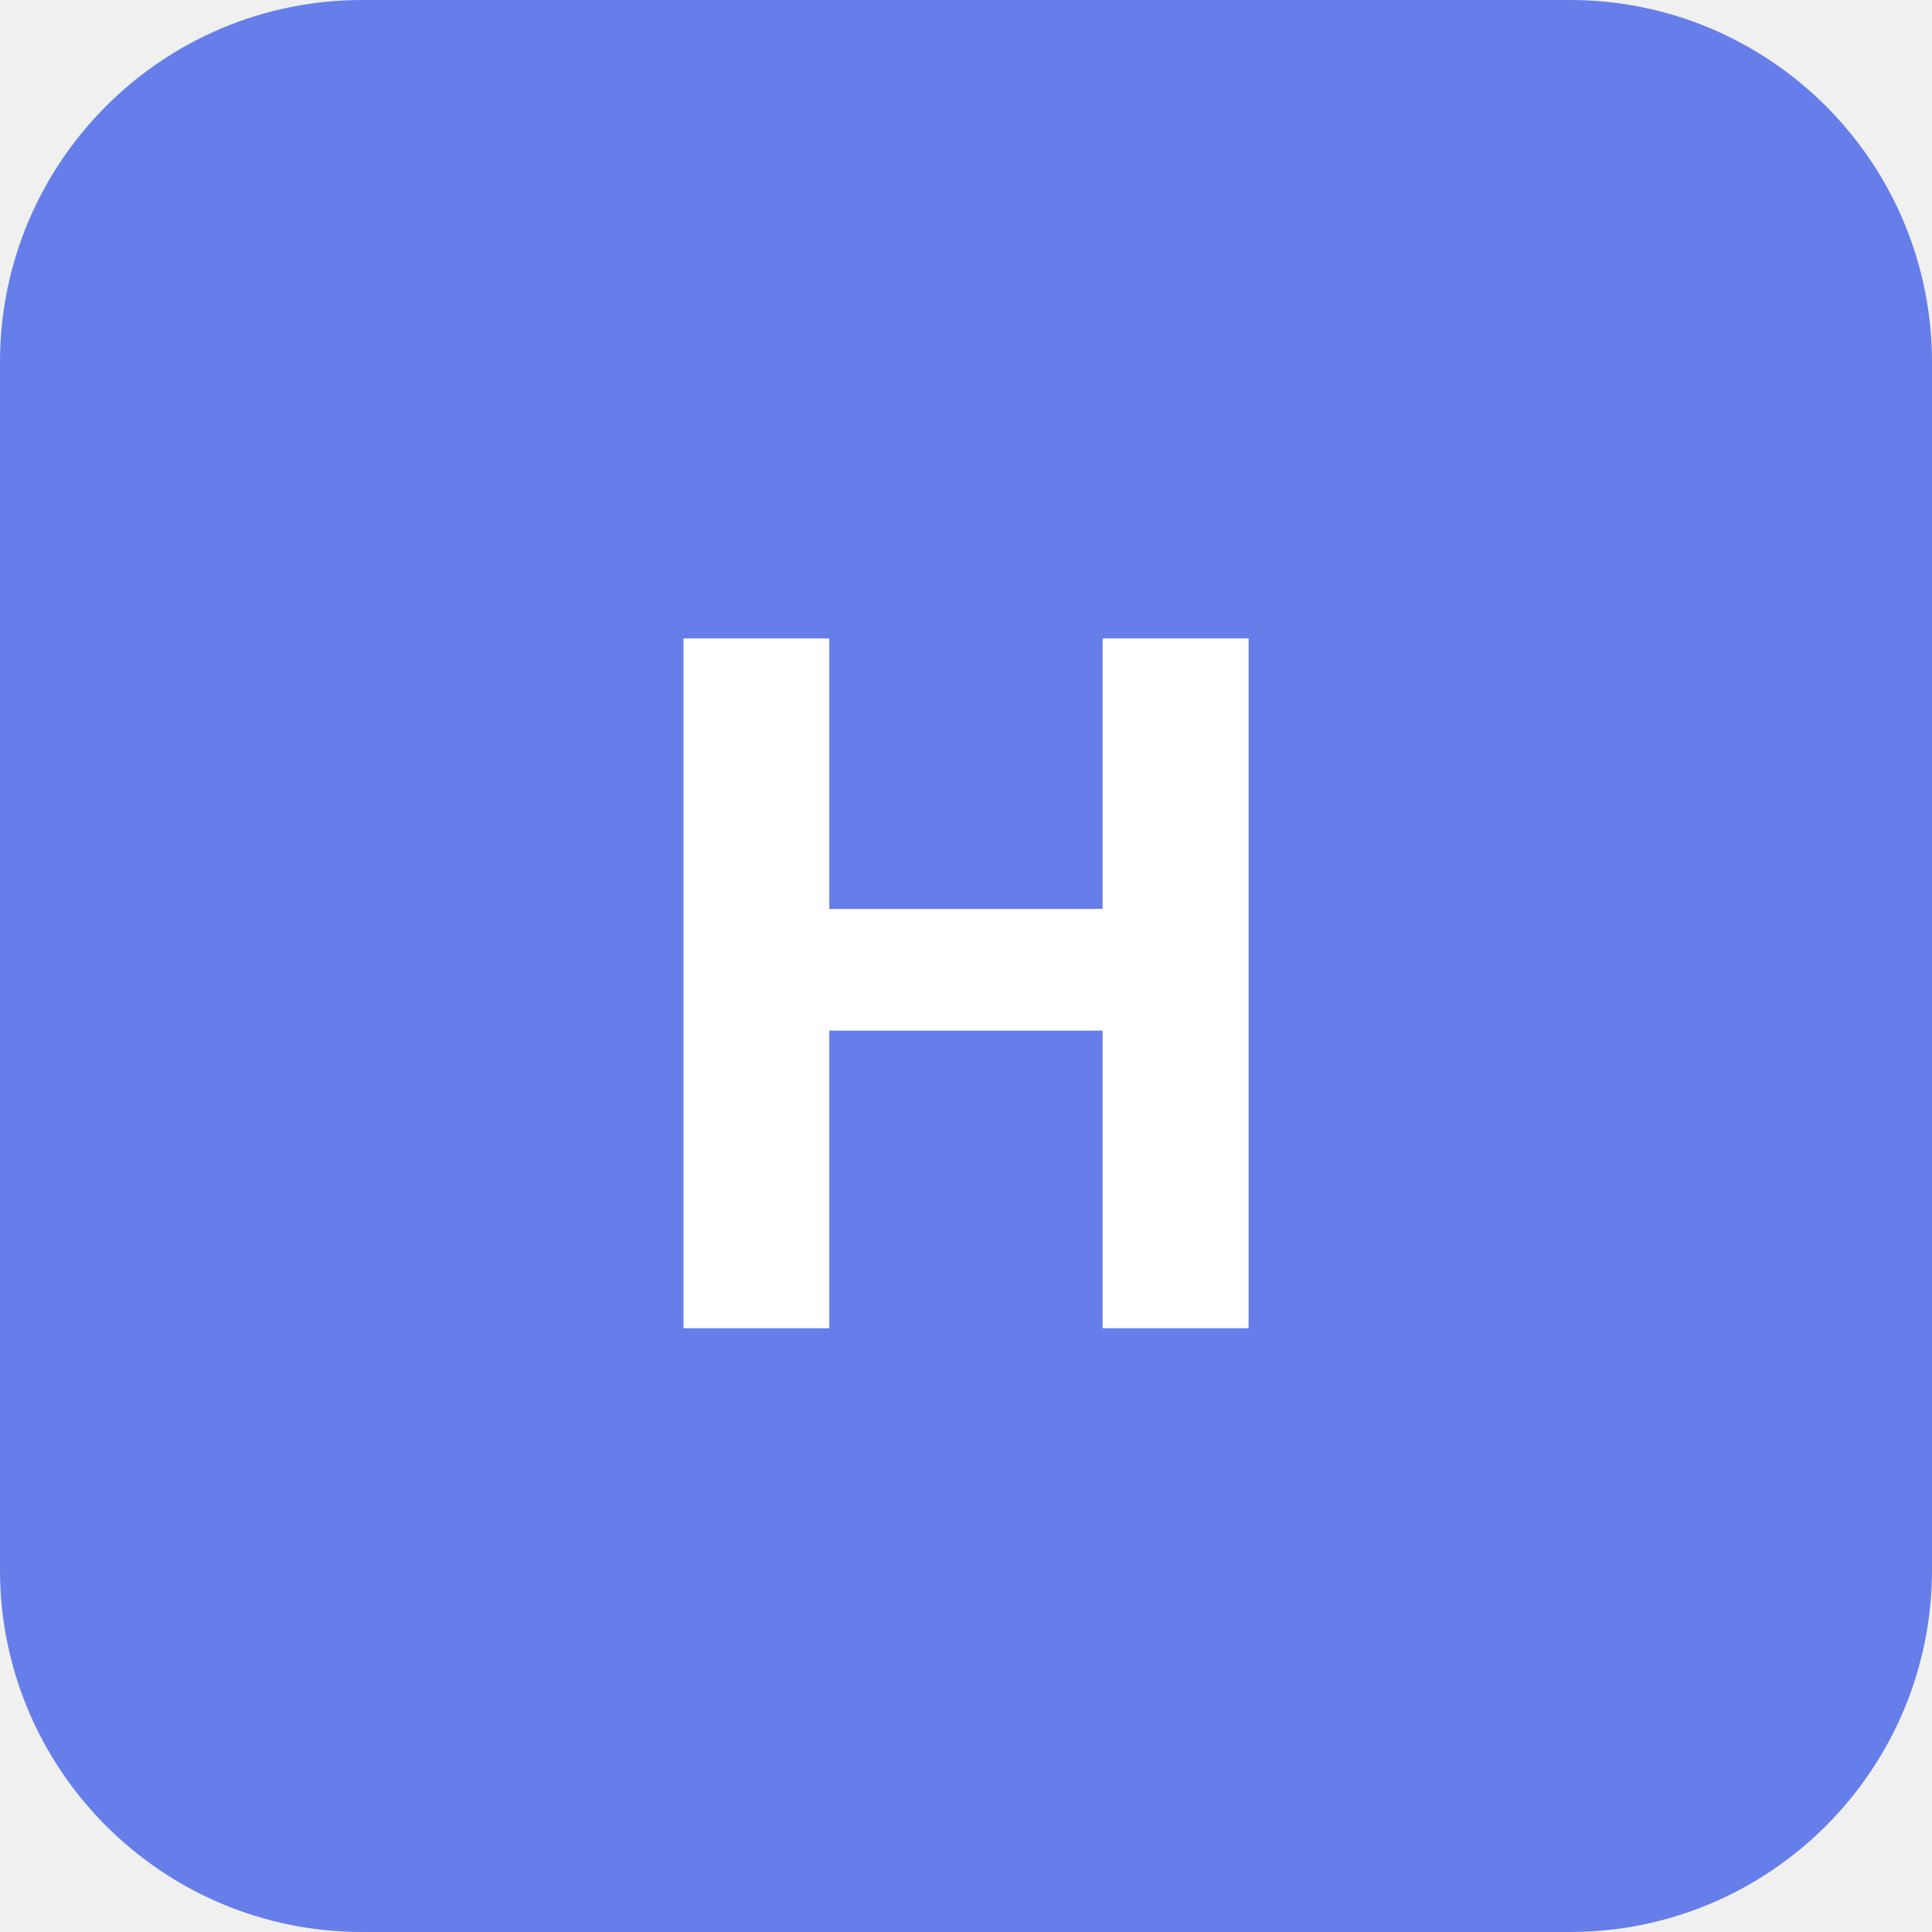
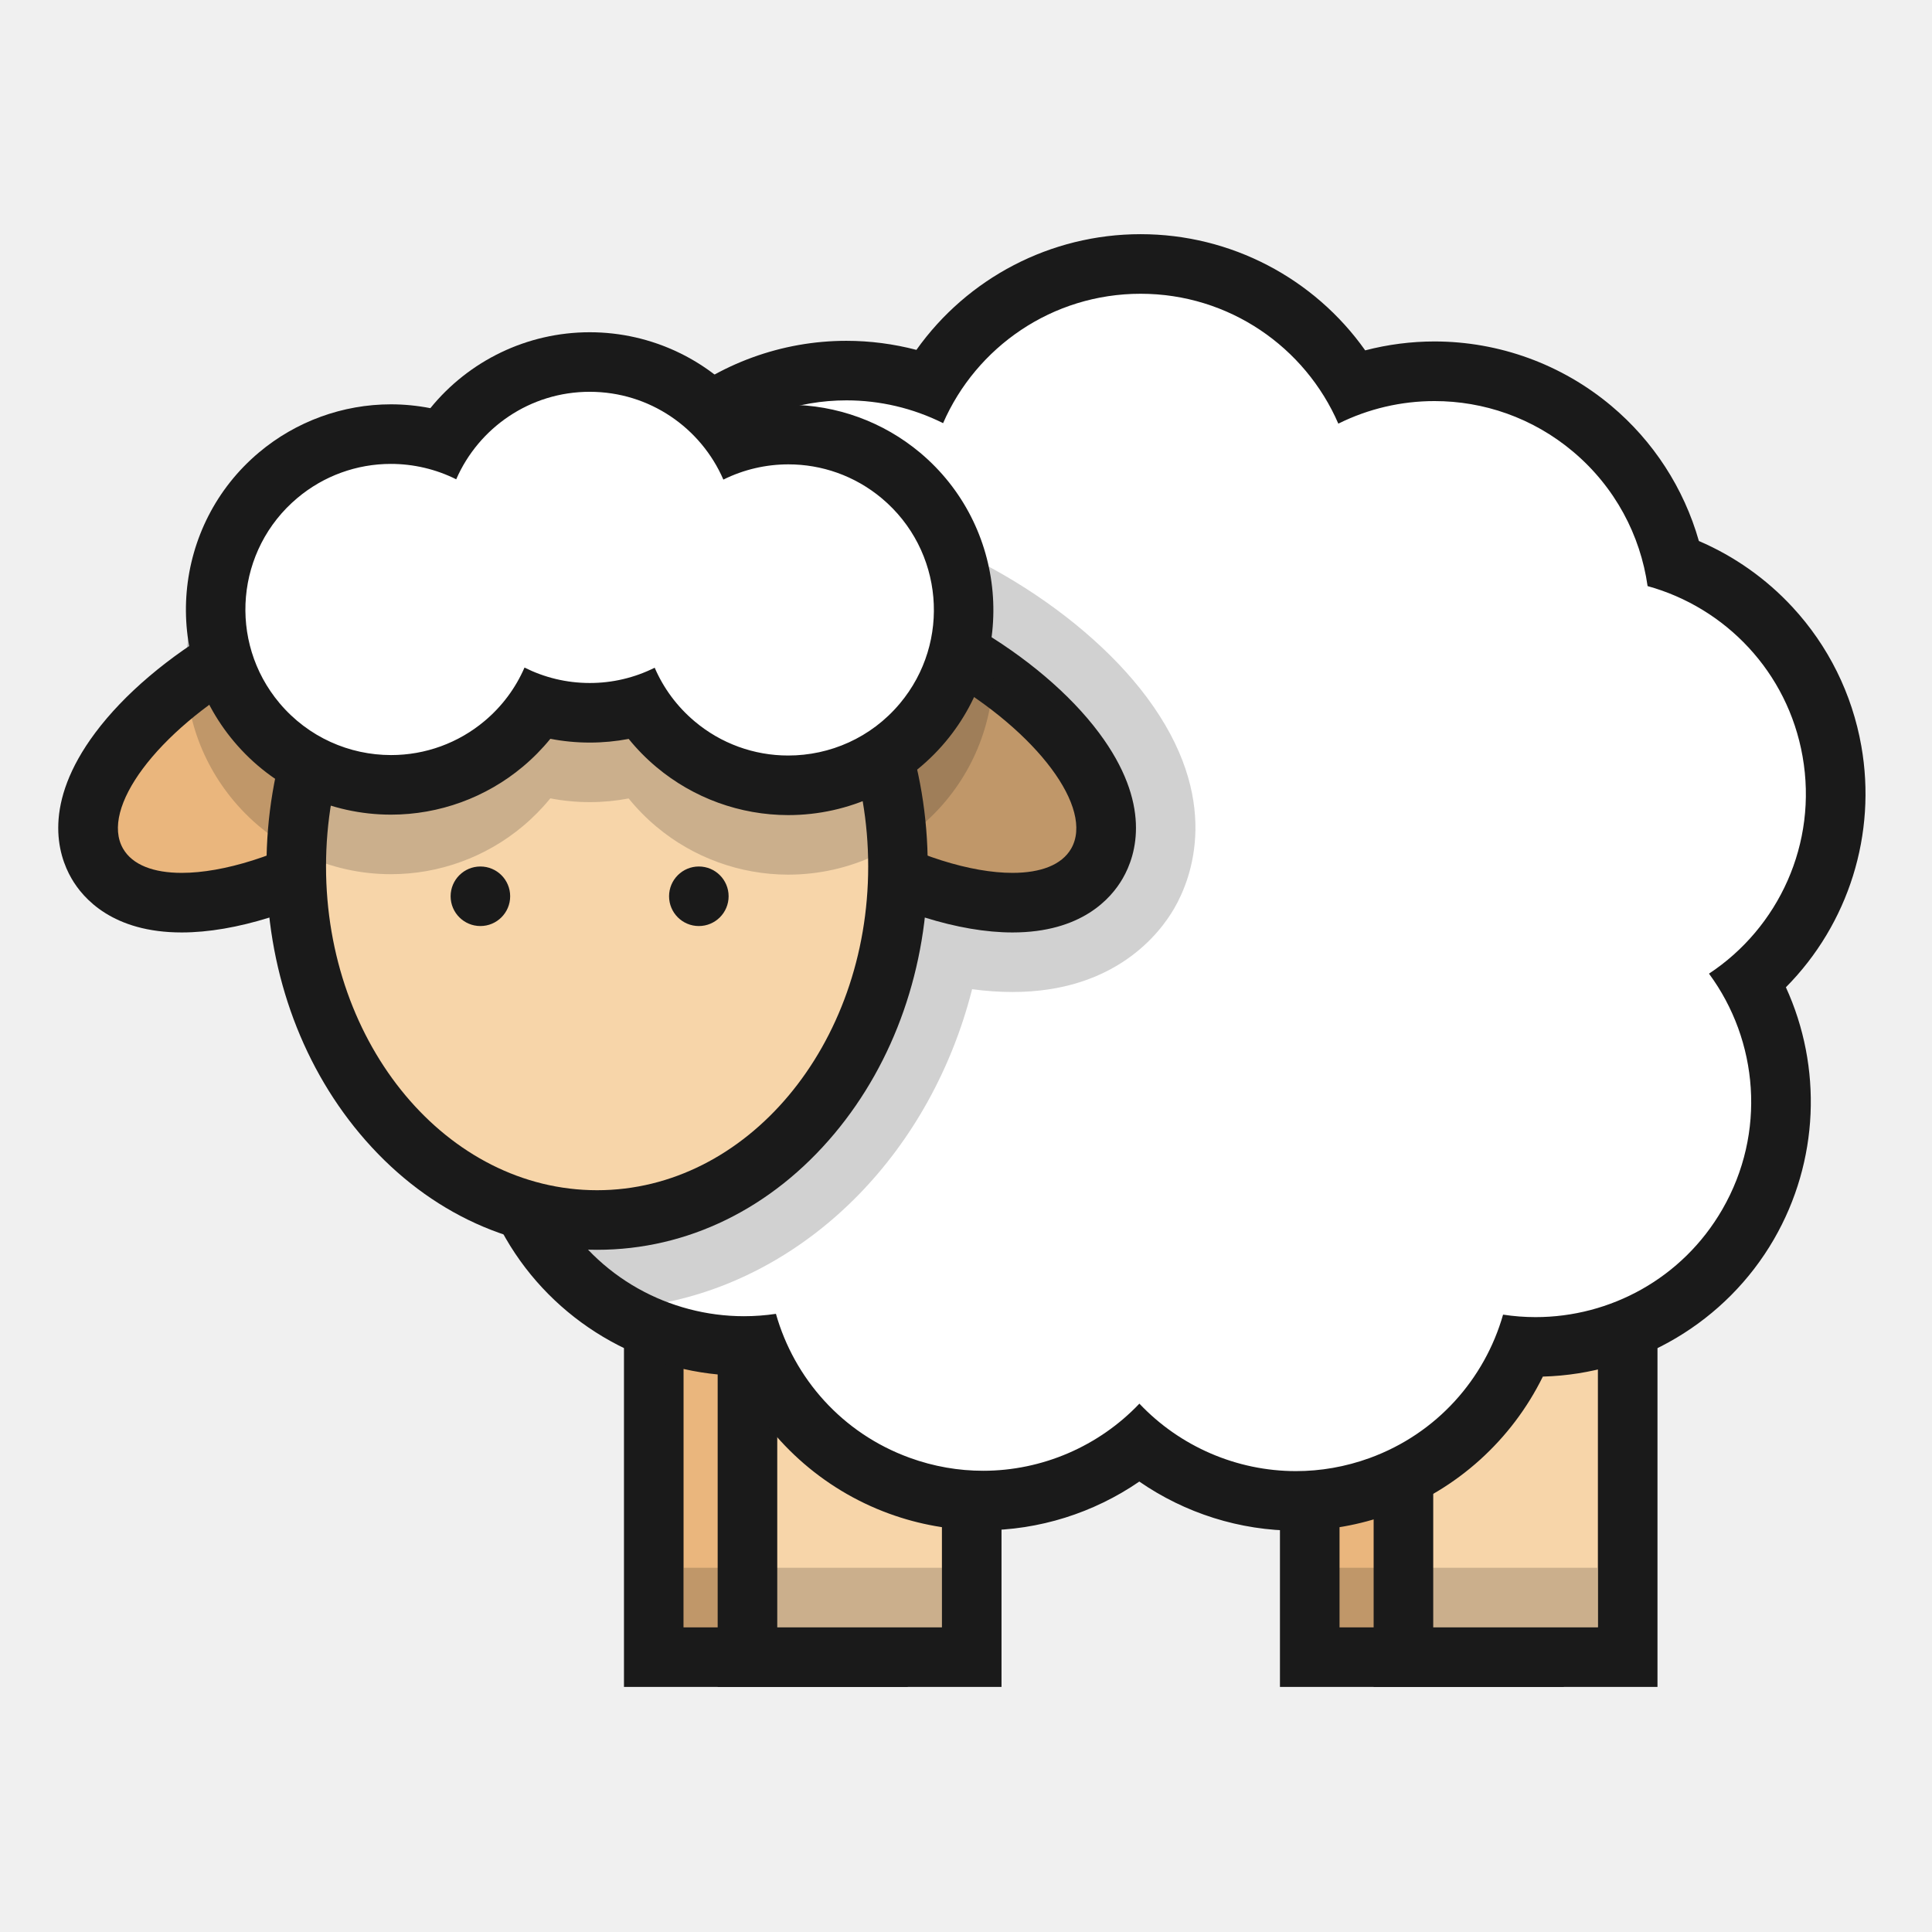
- <svg xmlns="http://www.w3.org/2000/svg" viewBox="0 0 128 128">
-   <rect width="128" height="128" rx="24" fill="#667eea" />
-   <text x="64" y="88" font-size="64" font-weight="bold" text-anchor="middle" fill="white" font-family="sans-serif">H</text>
+ <svg xmlns="http://www.w3.org/2000/svg" viewBox="0 0 512 512" id="sheep">
+   <path fill="#eab67d" d="M347.09 314.13h59.43v125.03h-59.43z" />
+   <path fill="#1a1a1a" d="M398.63 322.02v109.24h-43.64V322.02h43.64m15.79-15.79H339.2v140.82h75.22V306.23z" />
+   <path fill="#f7d5a9" d="M371.92 314.13h59.43v125.03h-59.43z" />
+   <path fill="#1a1a1a" d="M423.46 322.02v109.24h-43.64V322.02h43.64m15.79-15.79h-75.22v140.82h75.22V306.23z" />
+   <path fill="#eab67d" d="M173.25 314.13h59.43v125.03h-59.43z" />
+   <path fill="#1a1a1a" d="M224.79 322.02v109.24h-43.64V322.02h43.64m15.79-15.79h-75.22v140.82h75.22V306.23z" />
+   <path fill="#f7d5a9" d="M198.09 314.13h59.43v125.03h-59.43z" />
+   <path fill="#1a1a1a" d="M249.62 322.02v109.24h-43.64V322.02h43.64m15.79-15.79h-75.22v140.82h75.22V306.23z" />
+   <path fill="#fff" d="M343.45 397.76c-15.16 0-29.91-5.39-41.51-15-11.59 9.55-26.29 14.9-41.4 14.9-7.57 0-15.04-1.32-22.21-3.93-17.46-6.35-31.34-19.97-38.15-37.09-1 .05-2.01.07-3.01.07-23.17 0-44.75-12.45-56.32-32.48a64.97 64.97 0 0 1-.18-64.68c-17.39-14.82-25.87-37.87-21.84-60.74 4.05-22.99 20.35-42.09 42.14-49.91a64.908 64.908 0 0 1 21.61-35.49c11.68-9.8 26.5-15.2 41.72-15.2 7.46 0 14.92 1.3 21.94 3.8 11.57-19.7 32.81-32.06 56.03-32.06 23.29 0 44.55 12.41 56.11 32.19a65.423 65.423 0 0 1 21.79-3.75c15.23 0 30.04 5.4 41.72 15.2a64.843 64.843 0 0 1 21.65 35.65c21.67 7.86 37.89 26.94 41.93 49.84 4.04 22.93-4.49 46.02-21.96 60.84 11.27 19.87 11.36 44.44-.25 64.54-11.57 20.04-33.15 32.48-56.32 32.48-1.06 0-2.12-.03-3.19-.08-6.84 17.06-20.7 30.62-38.1 36.95a64.144 64.144 0 0 1-22.2 3.95z" />
+   <path fill="#1a1a1a" d="M302.27 77.85c23.47 0 43.63 14.17 52.4 34.42a57.22 57.22 0 0 1 25.5-5.98c12.94 0 25.96 4.38 36.65 13.35 11.22 9.42 17.9 22.23 19.81 35.68 20.58 5.68 37.12 22.71 41.07 45.13 4.08 23.12-6.38 45.43-24.8 57.58 13.08 17.71 15.25 42.2 3.53 62.48-10.57 18.31-29.75 28.54-49.48 28.54-2.87 0-5.75-.22-8.62-.66-4.85 16.99-17.49 31.5-35.37 38.01-6.44 2.34-13.03 3.46-19.51 3.46-15.71 0-30.76-6.53-41.5-17.88-10.73 11.29-25.75 17.79-41.41 17.79-6.48 0-13.07-1.11-19.51-3.46-17.92-6.52-30.57-21.09-35.4-38.13-2.82.42-5.65.63-8.46.63-19.72 0-38.91-10.23-49.48-28.54-11.74-20.33-9.54-44.87 3.61-62.59-18.35-12.17-28.76-34.44-24.69-57.51 3.97-22.49 20.59-39.56 41.26-45.18 1.94-13.39 8.61-26.15 19.79-35.54 10.69-8.97 23.71-13.35 36.65-13.35 8.82 0 17.62 2.04 25.62 6.04 8.79-20.17 28.91-34.29 52.34-34.29m0-15.79c-23.9 0-45.91 11.67-59.41 30.66-6.05-1.58-12.3-2.4-18.56-2.4-17.08 0-33.7 6.05-46.8 17.04a72.706 72.706 0 0 0-23.18 35.65c-9.4 4-17.89 9.94-24.92 17.49-9.56 10.28-15.91 23.05-18.35 36.92-4.15 23.53 3.52 47.23 19.87 63.81a72.86 72.86 0 0 0 3.09 66.92c12.62 21.86 35.87 35.67 61.05 36.4 8.22 16.83 22.73 30.08 40.57 36.58a72.535 72.535 0 0 0 24.91 4.41c14.82 0 29.3-4.6 41.39-12.91 12.12 8.38 26.65 13.01 41.53 13.01 8.49 0 16.87-1.48 24.91-4.41 17.78-6.47 32.26-19.67 40.5-36.42 25.25-.67 48.59-14.49 61.25-36.41 11.95-20.69 12.85-45.58 3.16-66.76a72.847 72.847 0 0 0 19.99-63.94c-2.44-13.83-8.76-26.57-18.27-36.84a73.076 73.076 0 0 0-24.78-17.49 72.708 72.708 0 0 0-23.24-35.84 72.934 72.934 0 0 0-46.8-17.04c-6.2 0-12.4.8-18.39 2.36-13.5-19.07-35.55-30.79-59.52-30.79z" />
+   <path fill="#eab67d" d="M48.16 239.21c-13.55 0-19.65-5.63-22.38-10.36-2.7-4.67-5.53-14.77 5.77-29.93 7-9.39 17.97-18.66 30.87-26.11 15.49-8.94 31.7-14.07 44.48-14.07 13.55 0 19.65 5.63 22.38 10.36 2.7 4.67 5.53 14.77-5.77 29.92-7 9.39-17.96 18.66-30.87 26.11-15.5 8.95-31.71 14.08-44.48 14.08z" />
+   <path fill="#1a1a1a" d="M106.9 166.64c7.44 0 13.04 2.09 15.54 6.41 6.16 10.67-8.95 30.93-33.75 45.25-14.75 8.52-29.61 13.02-40.53 13.02-7.44 0-13.04-2.09-15.54-6.41-6.16-10.67 8.95-30.93 33.75-45.25 14.76-8.53 29.62-13.02 40.53-13.02m0-15.79c-14.12 0-31.77 5.51-48.42 15.13-13.81 7.97-25.62 18-33.25 28.23-14.01 18.78-9.95 32.24-6.28 38.59 3.08 5.34 10.98 14.31 29.21 14.31 14.12 0 31.77-5.51 48.42-15.13 13.81-7.97 25.62-18 33.25-28.23 14.01-18.78 9.95-32.24 6.28-38.59-3.08-5.35-10.98-14.31-29.21-14.31z" />
+   <path fill="#eab67d" d="M268.32 239.21c-12.77 0-28.99-5.13-44.48-14.07-12.9-7.45-23.87-16.72-30.87-26.11-11.3-15.16-8.47-25.25-5.77-29.93 2.73-4.73 8.83-10.36 22.38-10.36 12.77 0 28.99 5.13 44.48 14.07 12.9 7.45 23.87 16.72 30.87 26.11 11.31 15.16 8.47 25.26 5.77 29.93-2.73 4.73-8.82 10.36-22.38 10.36z" />
+   <path fill="#1a1a1a" d="M209.58 166.64c10.92 0 25.78 4.5 40.53 13.02 24.8 14.32 39.92 34.58 33.75 45.25-2.5 4.32-8.1 6.41-15.54 6.41-10.92 0-25.78-4.5-40.53-13.02-24.8-14.32-39.92-34.58-33.75-45.25 2.5-4.33 8.1-6.41 15.54-6.41m0-15.79c-18.23 0-26.13 8.96-29.21 14.31-3.67 6.35-7.73 19.81 6.28 38.59 7.63 10.23 19.44 20.25 33.25 28.23 16.66 9.62 34.3 15.13 48.42 15.13 18.23 0 26.13-8.96 29.21-14.31 3.67-6.35 7.73-19.81-6.28-38.59-7.63-10.23-19.44-20.25-33.25-28.23-16.65-9.62-34.3-15.13-48.42-15.13z" />
+   <path fill="#1a1a1a" d="M265.9 152.31c-15.04-8.69-30.9-14.42-45.27-16.42-9.33-7.99-19.78-14.07-30.85-18.08-.71.54-1.44 1.07-2.13 1.66-11.18 9.38-17.85 22.14-19.79 35.54-20.66 5.63-37.29 22.69-41.26 45.18-4.07 23.07 6.34 45.34 24.69 57.51-13.15 17.72-15.35 42.26-3.61 62.59 6.83 11.83 17.26 20.28 29.1 24.78 38.4-7.98 69.99-40.22 80.84-82.92 3.68.49 7.26.74 10.73.74 27.12 0 39-15.52 42.85-22.19 4.52-7.82 12.85-28.92-7.3-55.93-8.88-11.91-22.38-23.44-38-32.46z" opacity=".2" />
+   <ellipse cx="158.24" cy="229.6" fill="#f7d5a9" rx="79.73" ry="93.7" />
+   <path fill="#1a1a1a" d="M158.24 143.8c39.68 0 71.84 38.42 71.84 85.81s-32.16 85.81-71.84 85.81S86.4 276.99 86.4 229.6s32.17-85.8 71.84-85.8m0-15.79c-23.94 0-46.28 10.93-62.9 30.79-15.94 19.04-24.72 44.19-24.72 70.81s8.78 51.77 24.72 70.81c16.62 19.85 38.96 30.79 62.9 30.79s46.28-10.93 62.9-30.79c15.94-19.04 24.72-44.19 24.72-70.81s-8.78-51.77-24.72-70.81c-16.62-19.86-38.96-30.79-62.9-30.79z" />
+   <path fill="#1a1a1a" d="M243.85 135.78a54.406 54.406 0 0 0-34.92-12.72c-3.47 0-6.93.34-10.34.99a54.35 54.35 0 0 0-42.31-20.22c-16.64 0-32.06 7.59-42.23 20.12-3.44-.67-6.95-1.02-10.46-1.02-12.74 0-25.15 4.52-34.92 12.72-11.13 9.34-17.95 22.44-19.22 36.91-1.27 14.47 3.18 28.56 12.51 39.69a54.287 54.287 0 0 0 41.67 19.42c12.75 0 25.15-4.52 34.93-12.72a54.56 54.56 0 0 0 7.28-7.38c3.41.66 6.89 1 10.44 1 3.5 0 6.95-.33 10.32-.97 2.18 2.7 4.64 5.2 7.35 7.47a54.453 54.453 0 0 0 34.93 12.72c16.12 0 31.31-7.08 41.67-19.42 19.27-22.96 16.27-57.32-6.7-76.59z" opacity=".2" />
+   <path fill="#fff" d="M208.88 208.11c-10.9 0-21.5-3.86-29.85-10.88-3.6-3.02-6.67-6.49-9.16-10.36a46.183 46.183 0 0 1-13.58 2.02c-4.7 0-9.28-.69-13.68-2.05a46.065 46.065 0 0 1-9.11 10.28 46.535 46.535 0 0 1-29.85 10.87c-13.79 0-26.77-6.05-35.62-16.6-7.98-9.51-11.78-21.56-10.7-33.92s6.92-23.57 16.43-31.55a46.489 46.489 0 0 1 29.84-10.87c4.64 0 9.28.71 13.71 2.06 8.48-13.06 23.08-21.17 38.98-21.17 15.95 0 30.57 8.14 39.04 21.26 4.4-1.34 9-2.03 13.61-2.03 10.89 0 21.49 3.86 29.84 10.87 19.63 16.47 22.2 45.85 5.73 65.48a46.433 46.433 0 0 1-35.63 16.59z" />
+   <path fill="#1a1a1a" d="M156.28 103.83c15.87 0 29.49 9.58 35.42 23.27 5.39-2.68 11.3-4.04 17.24-4.04 8.75 0 17.54 2.96 24.77 9.02 16.32 13.7 18.45 38.03 4.76 54.36-7.63 9.1-18.56 13.78-29.58 13.78a38.41 38.41 0 0 1-24.78-9.03c-4.76-4-8.31-8.9-10.61-14.24a38.361 38.361 0 0 1-17.21 4.05c-6.22 0-12.08-1.48-17.29-4.09a38.395 38.395 0 0 1-10.58 14.16 38.41 38.41 0 0 1-24.78 9.03c-11.01 0-21.94-4.69-29.58-13.78-13.7-16.32-11.57-40.66 4.76-54.36a38.428 38.428 0 0 1 24.77-9.02c5.96 0 11.91 1.38 17.31 4.08 5.95-13.64 19.55-23.19 35.38-23.19m0-15.78c-16.64 0-32.06 7.59-42.23 20.12-3.44-.67-6.95-1.02-10.46-1.02-12.74 0-25.15 4.52-34.92 12.72-22.97 19.27-25.97 53.63-6.7 76.6a54.287 54.287 0 0 0 41.67 19.42c12.75 0 25.15-4.52 34.93-12.72a54.56 54.56 0 0 0 7.28-7.38c3.41.66 6.89 1 10.44 1 3.5 0 6.95-.33 10.32-.97 2.18 2.7 4.64 5.2 7.35 7.47a54.453 54.453 0 0 0 34.93 12.72c16.12 0 31.31-7.08 41.67-19.42 19.27-22.97 16.26-57.33-6.7-76.6a54.406 54.406 0 0 0-34.92-12.72c-3.47 0-6.93.34-10.34.99a54.376 54.376 0 0 0-42.32-20.21z" />
+   <g fill="#1a1a1a">
+     <circle cx="127.31" cy="237.52" r="7.89" />
+     <circle cx="185.2" cy="237.52" r="7.89" />
+   </g>
+   <path fill="#1a1a1a" d="M181.15 415.47h68.48v15.79h-68.48zM354.82 415.47h68.48v15.79h-68.48z" opacity=".2" />
</svg>
